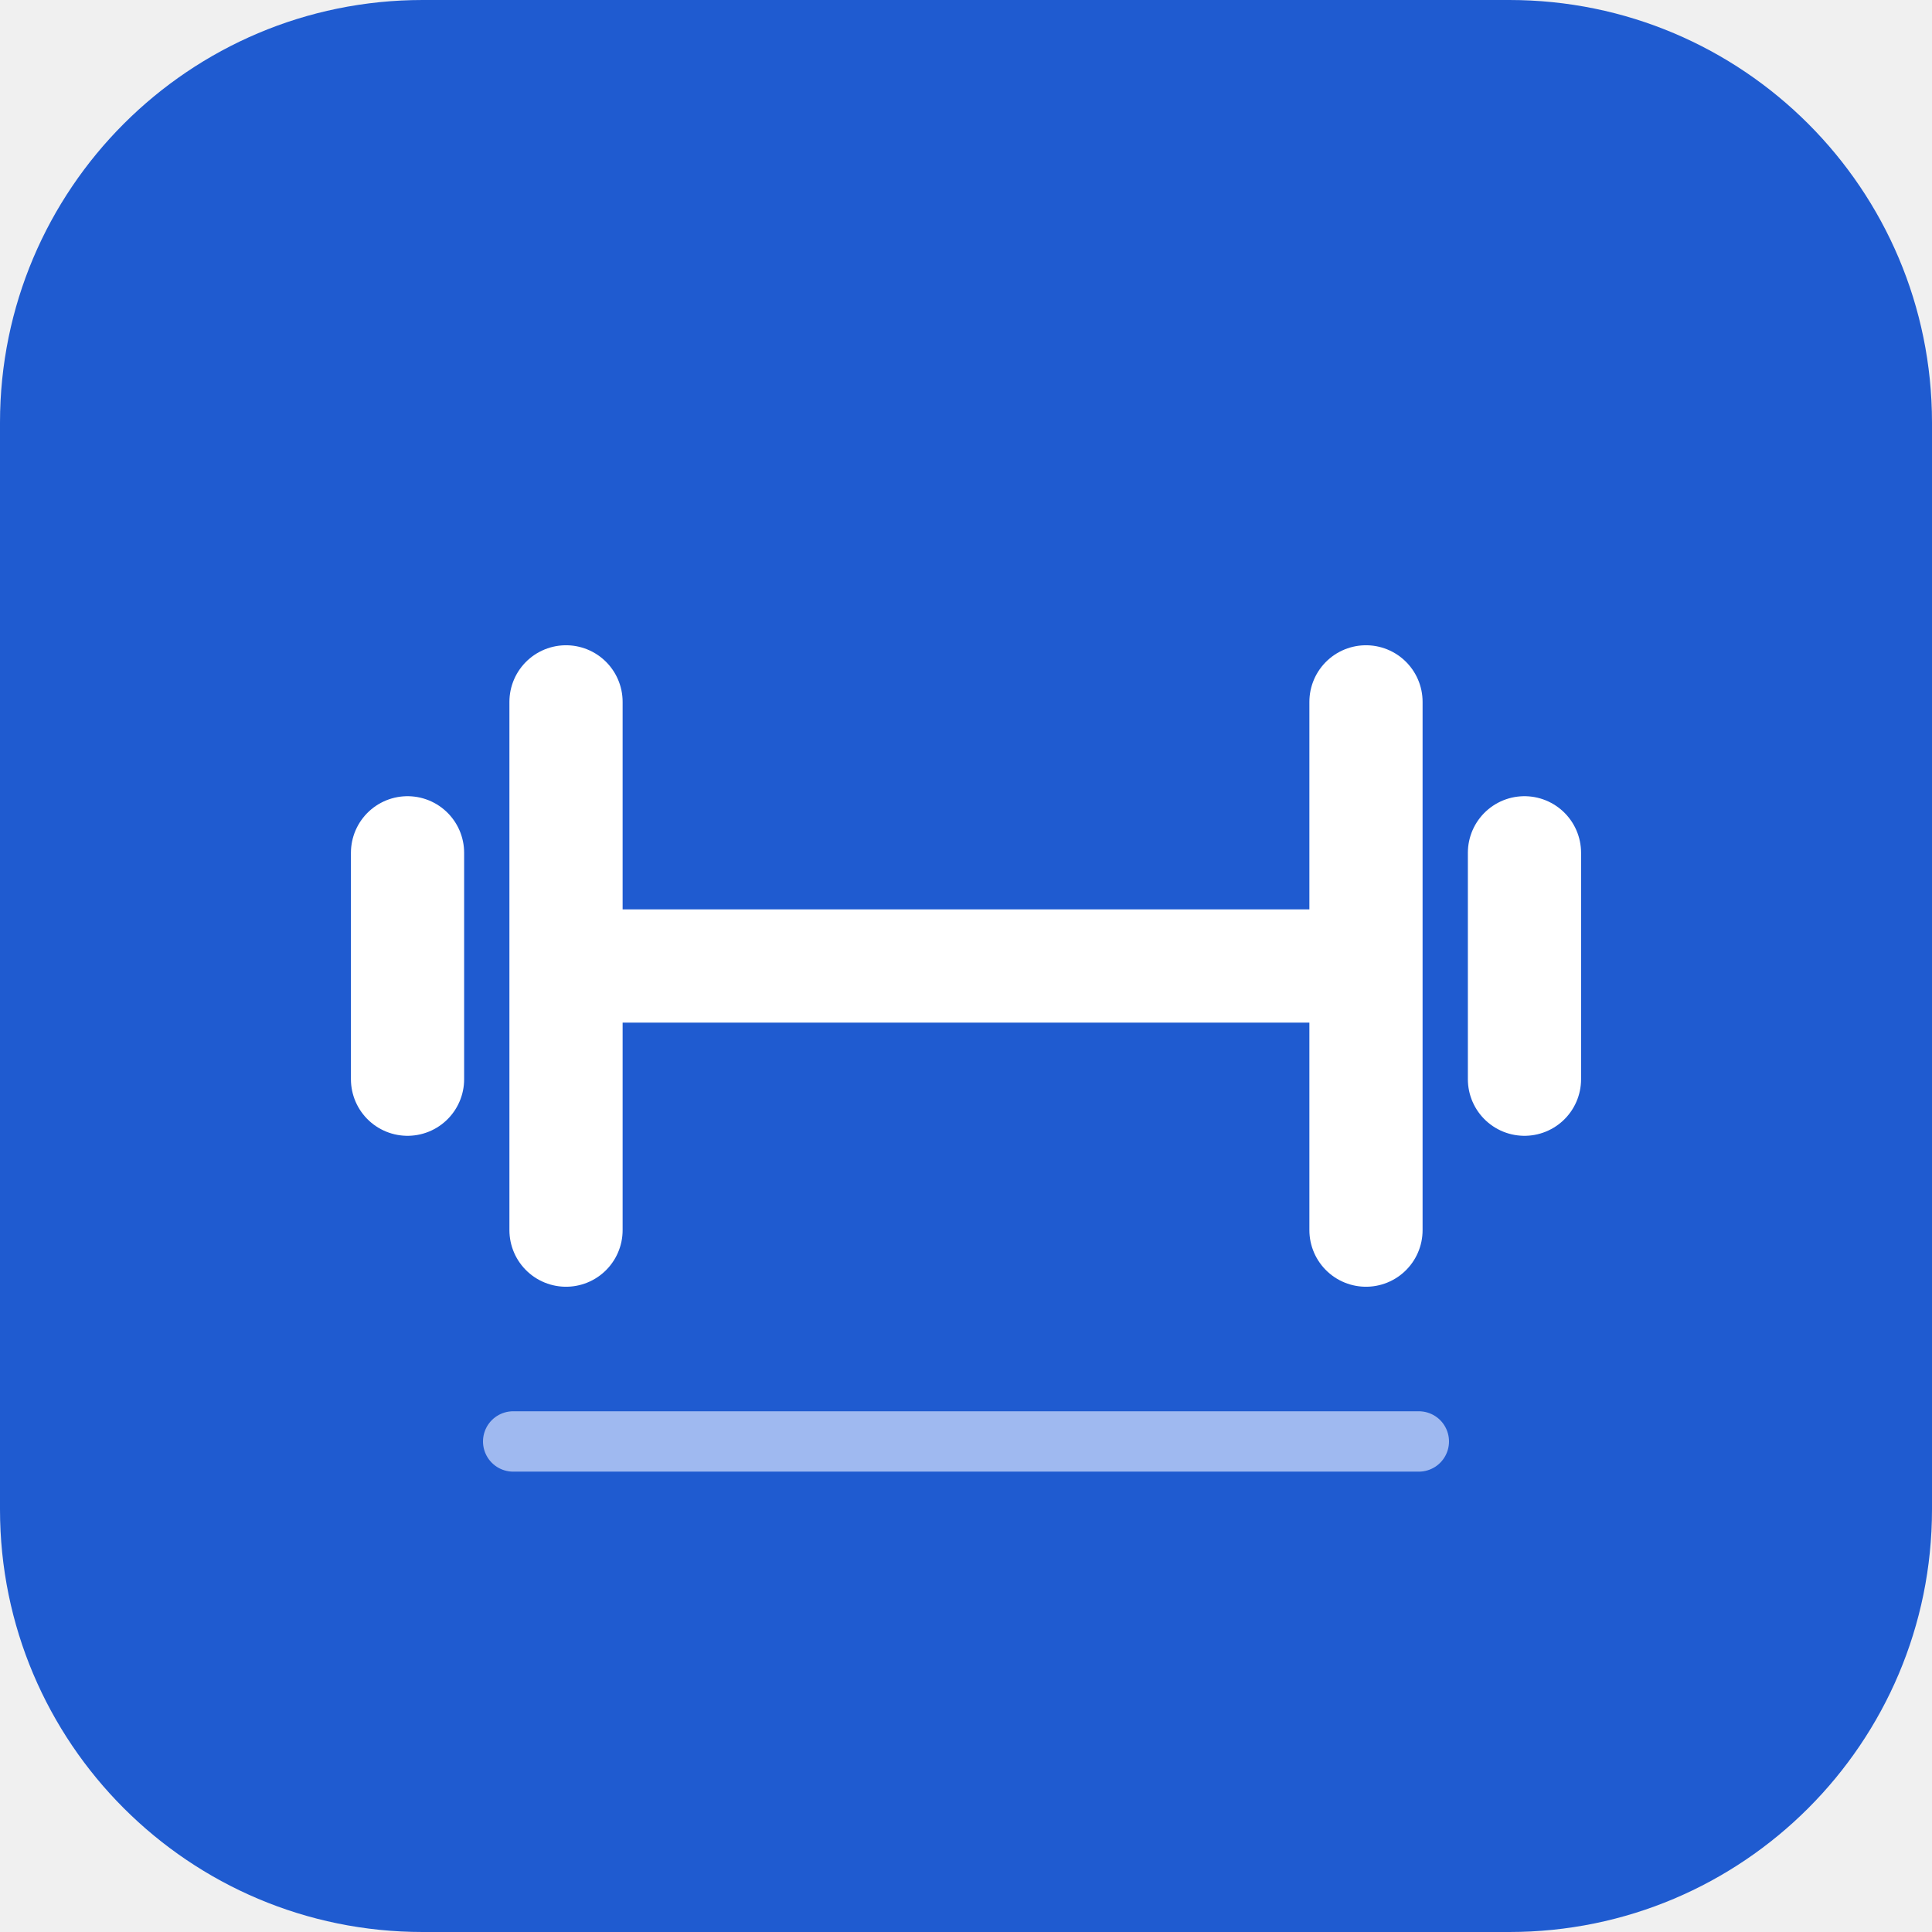
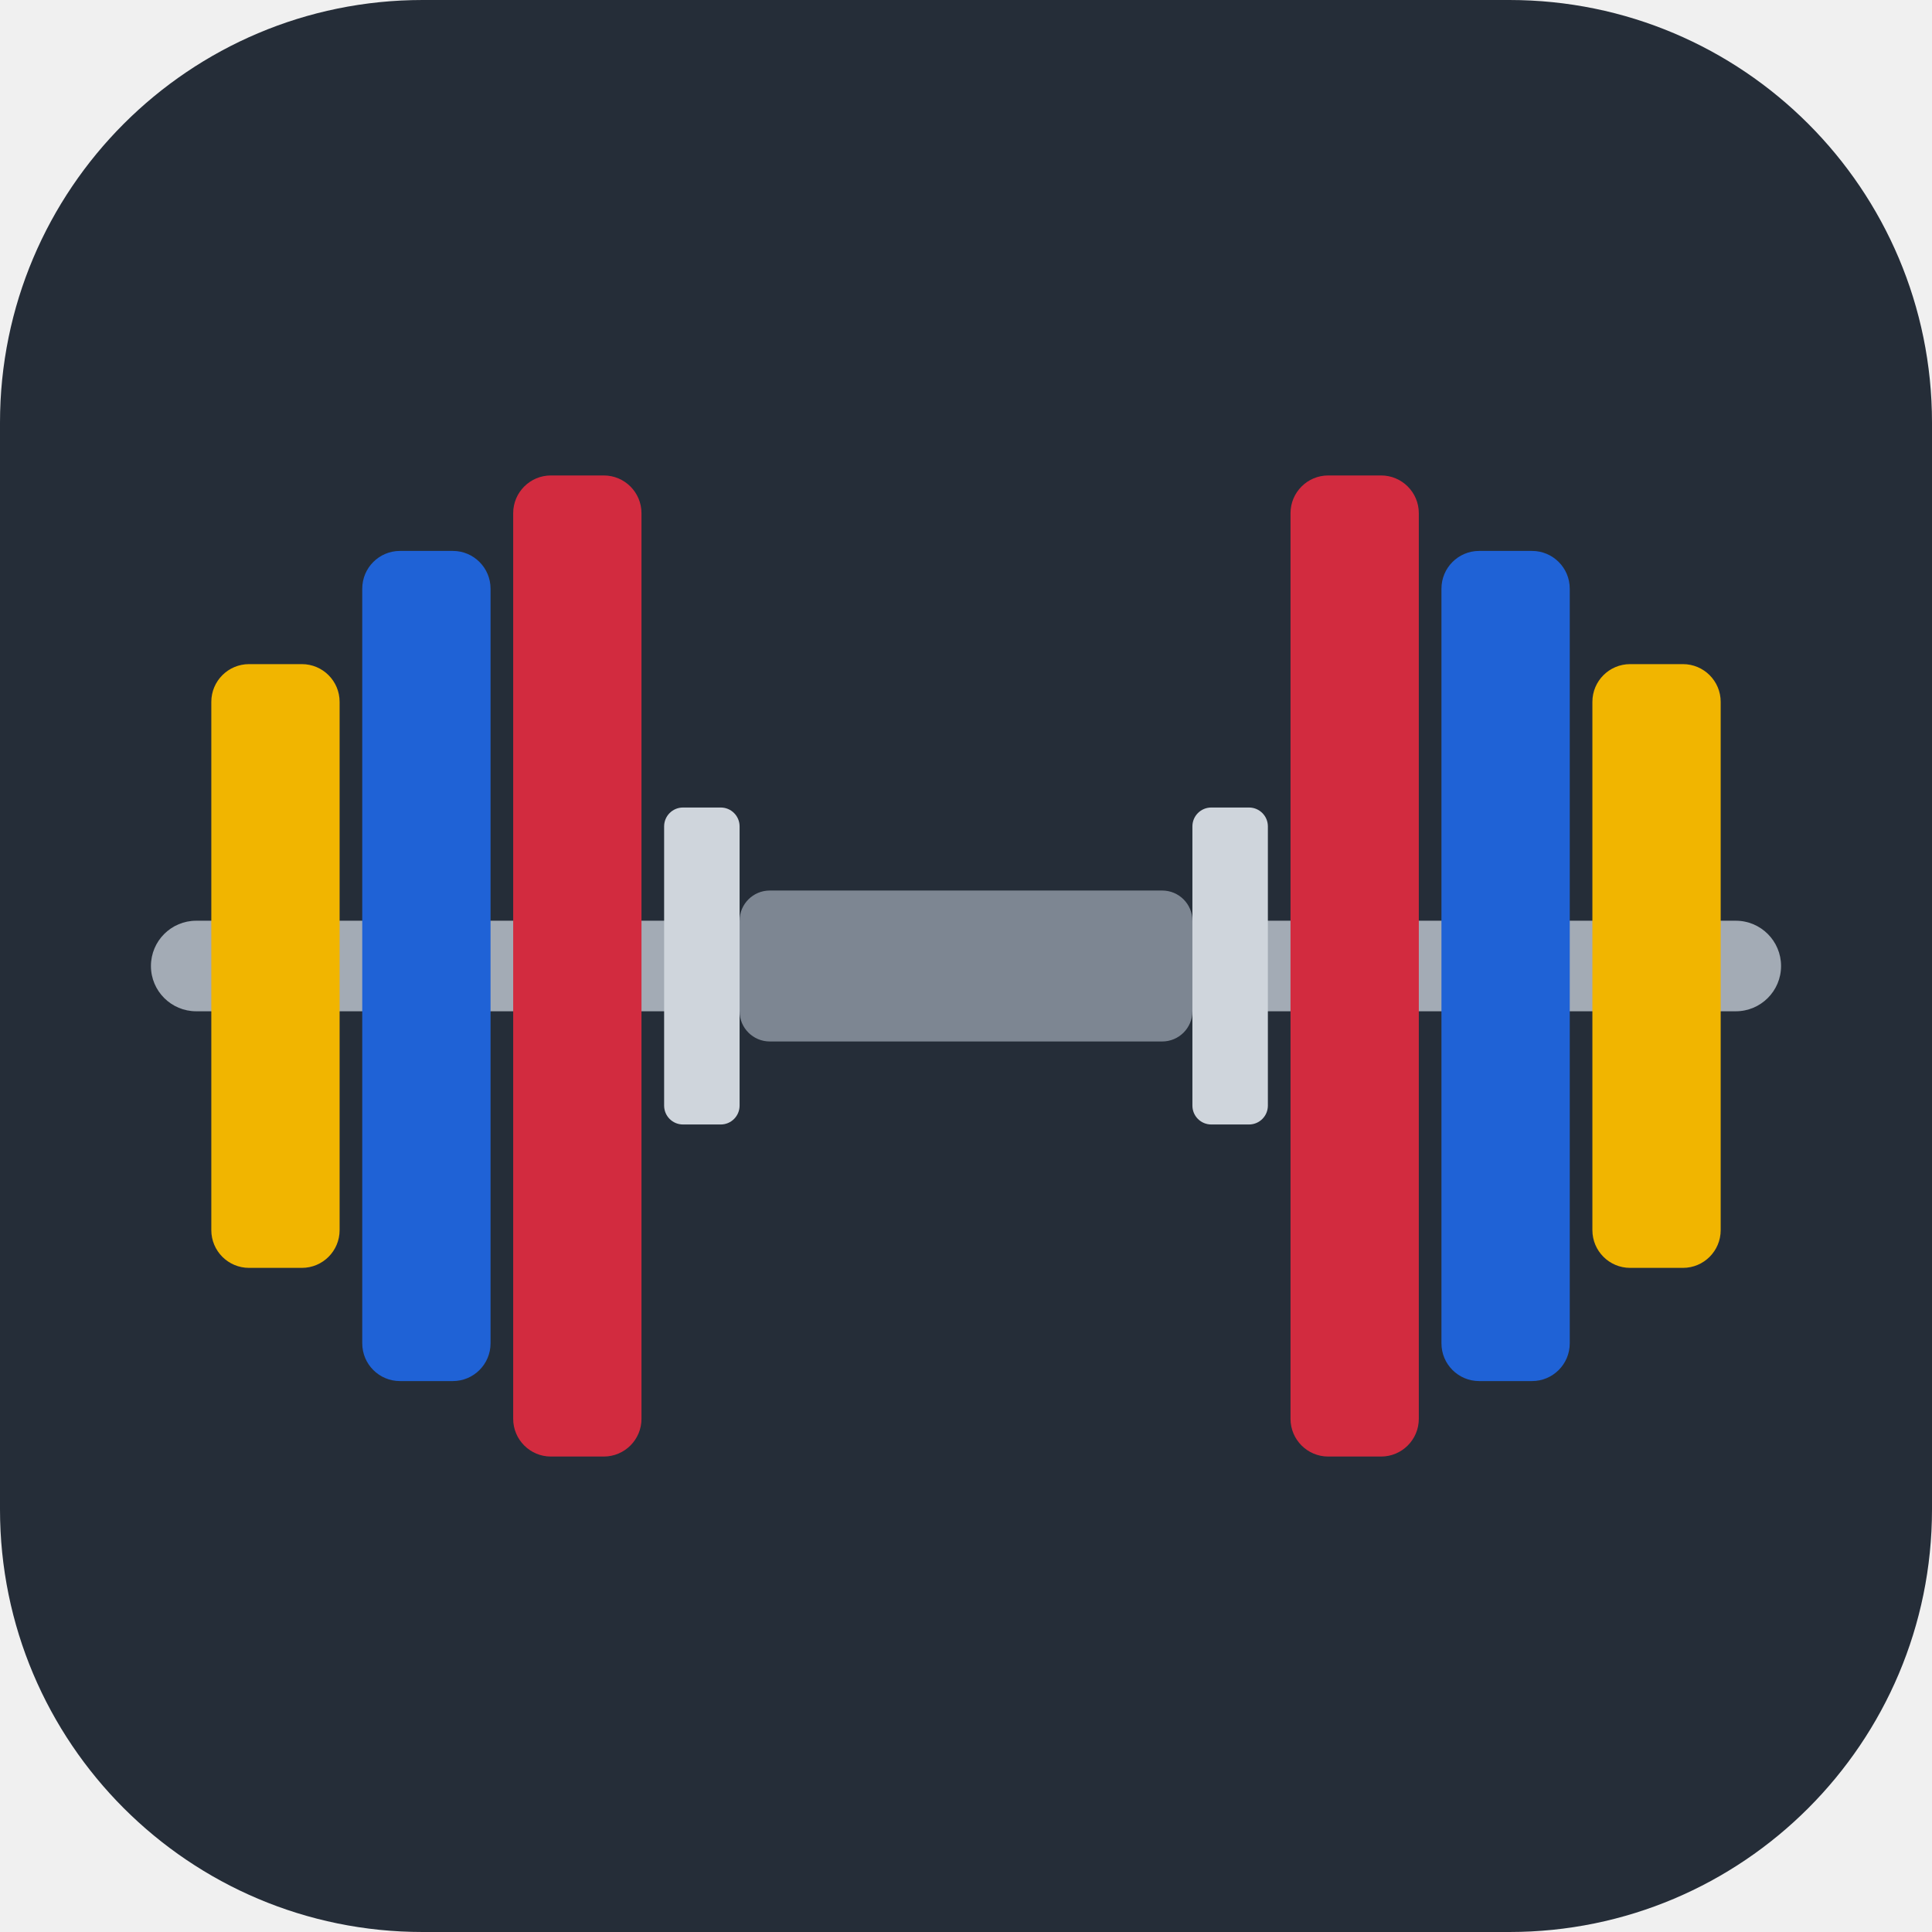
<svg xmlns="http://www.w3.org/2000/svg" viewBox="0 0 512 512">
-   <rect width="512" height="512" rx="112" fill="#1f5bd0" />
-   <g fill="none" stroke="#ffffff" stroke-width="30" stroke-linecap="round">
-     <path d="M150 186v140M362 186v140M108 226v60M404 226v60M150 256h212" />
-   </g>
-   <path d="M136 382h240" stroke="#9fb9f0" stroke-width="16" stroke-linecap="round" />
+   <rect width="512" height="512" rx="112" fill="#252d38" />
+   <rect x="40" y="244" width="432" height="24" rx="12" fill="#a3abb5" />
+   <rect x="196" y="236" width="120" height="40" rx="8" fill="#7d8692" />
+   <rect x="176" y="214" width="20" height="84" rx="5" fill="#cfd5dc" />
+   <rect x="316" y="214" width="20" height="84" rx="5" fill="#cfd5dc" />
+   <rect x="136" y="126" width="34" height="260" rx="10" fill="#d22b3f" />
+   <rect x="96" y="146" width="34" height="220" rx="10" fill="#1f62d6" />
+   <rect x="56" y="176" width="34" height="160" rx="10" fill="#f1b500" />
+   <rect x="342" y="126" width="34" height="260" rx="10" fill="#d22b3f" />
+   <rect x="382" y="146" width="34" height="220" rx="10" fill="#1f62d6" />
+   <rect x="422" y="176" width="34" height="160" rx="10" fill="#f1b500" />
</svg>
